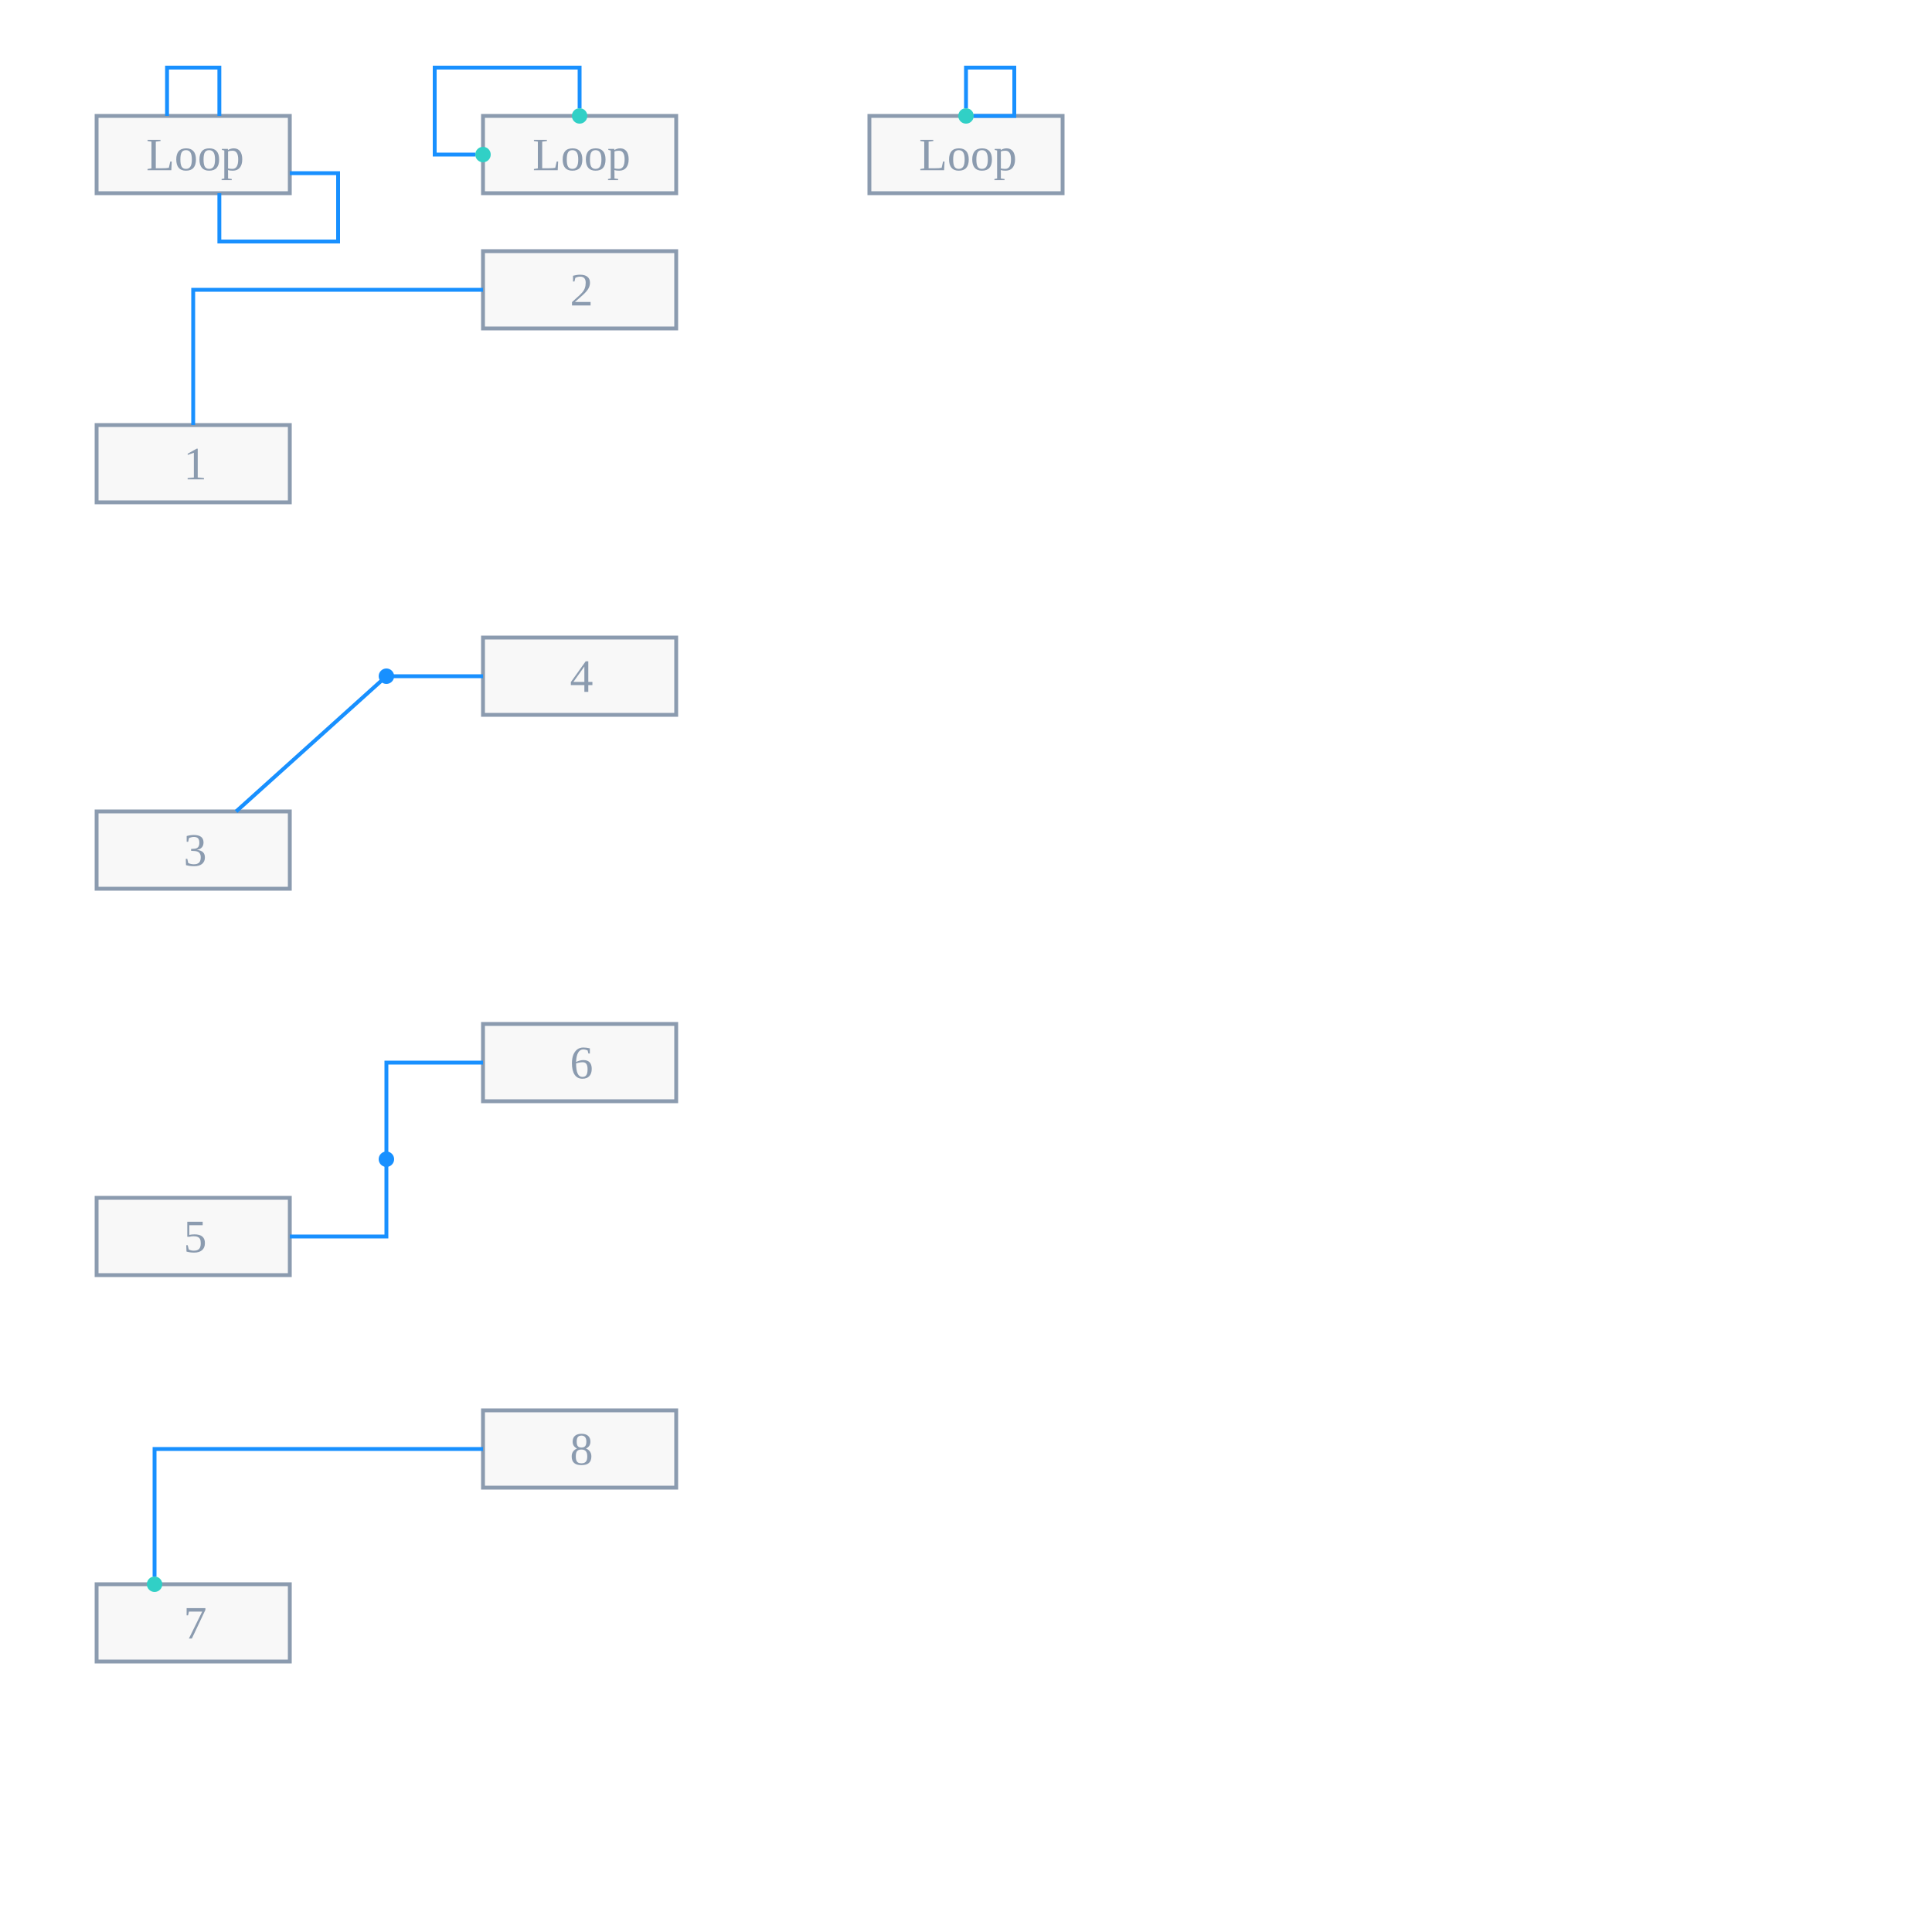
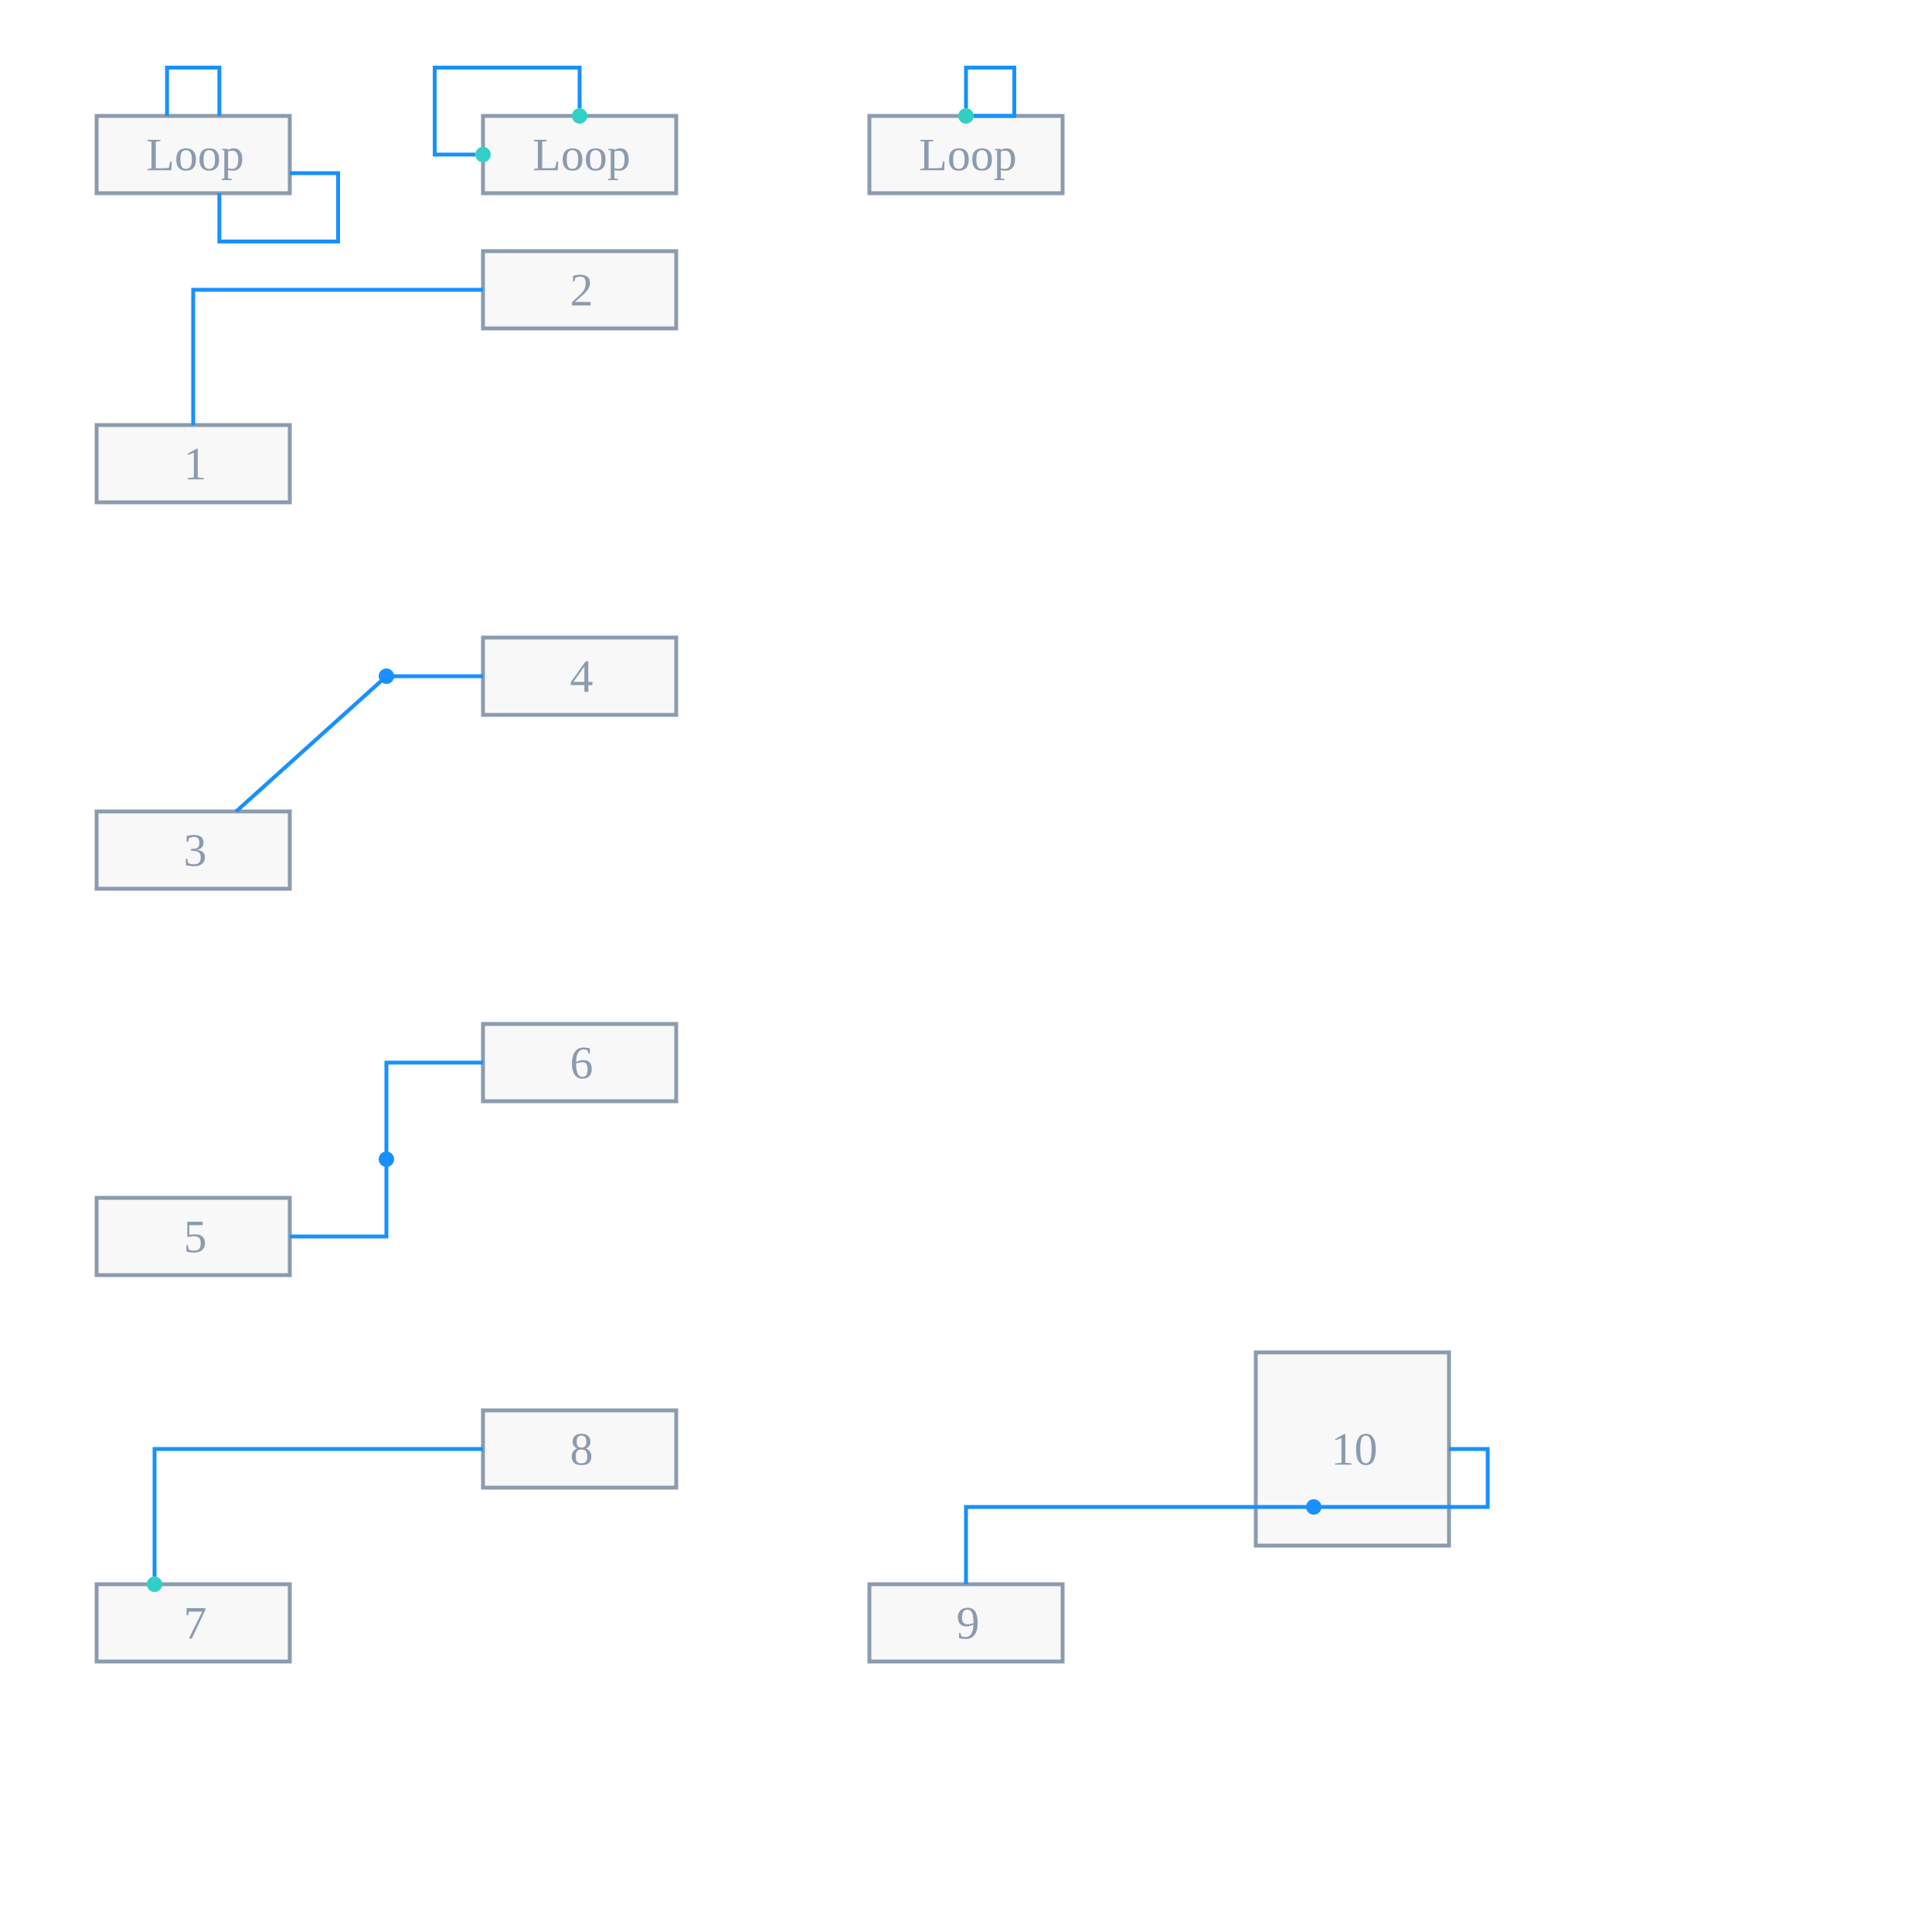
<svg xmlns="http://www.w3.org/2000/svg" width="500" height="500" style="background: transparent; position: absolute; outline: none;" color-interpolation-filters="sRGB" tabindex="1">
  <defs />
  <g id="g-svg-camera" transform="matrix(1,0,0,1,0,0)">
    <g id="g-root" fill="none" transform="matrix(1,0,0,1,0,0)">
      <g id="node-0" fill="none" width="50" height="20" transform="matrix(1,0,0,1,50,40)">
        <g transform="matrix(1,0,0,1,-25,-10)">
          <polygon id="key" fill="rgba(248,248,248,1)" points="50,0 50,20 0,20 0,0" stroke="rgba(139,155,175,1)" />
        </g>
        <g id="label" fill="none" transform="matrix(1,0,0,1,0,0)">
          <g transform="matrix(1,0,0,1,-18.4,-13.5)">
            <path id="background" fill="none" d="M 0,0 l 108,0 l 0,27 l-108 0 z" opacity="0.75" stroke-width="0" width="108" height="27" />
          </g>
          <g transform="matrix(1,0,0,1,0,0)">
            <text id="text" fill="rgba(139,155,175,1)" dominant-baseline="central" paint-order="stroke" dx="0.5" font-size="12" text-anchor="middle">
              Loop
            </text>
          </g>
        </g>
      </g>
      <g id="g-svg-10" fill="none" marker-start="false" marker-end="false" transform="matrix(1,0,0,1,0,0)">
        <g transform="matrix(1,0,0,1,43.22967,17.5)">
          <path id="key" fill="none" d="M 0,12.5 L 0,0 L 13.541,0 L 13.541,12.5" stroke="rgba(24,144,255,1)" />
        </g>
      </g>
      <g id="g-svg-12" fill="none" marker-start="false" marker-end="false" transform="matrix(1,0,0,1,0,0)">
        <g transform="matrix(1,0,0,1,56.77033,44.81456)">
          <path id="key" fill="none" d="M 18.23,0 L 30.73,0 L 30.73,17.685 L 0,17.685 L 0,5.185" stroke="rgba(24,144,255,1)" />
        </g>
      </g>
      <g id="node-0-1" fill="none" width="50" height="20" transform="matrix(1,0,0,1,150,40)">
        <g transform="matrix(1,0,0,1,-25,-10)">
          <polygon id="key" fill="rgba(248,248,248,1)" points="50,0 50,20 0,20 0,0" stroke="rgba(139,155,175,1)" />
        </g>
        <g id="label" fill="none" transform="matrix(1,0,0,1,0,0)">
          <g transform="matrix(1,0,0,1,-18.4,-13.5)">
            <path id="background" fill="none" d="M 0,0 l 108,0 l 0,27 l-108 0 z" opacity="0.75" stroke-width="0" width="108" height="27" />
          </g>
          <g transform="matrix(1,0,0,1,0,0)">
            <text id="text" fill="rgba(139,155,175,1)" dominant-baseline="central" paint-order="stroke" dx="0.5" font-size="12" text-anchor="middle">
              Loop
            </text>
          </g>
        </g>
        <g transform="matrix(1,0,0,1,-25,0)">
          <circle id="port-top" fill="rgba(49,208,198,1)" transform="translate(-2,-2)" cx="2" cy="2" r="2" />
        </g>
        <g transform="matrix(1,0,0,1,0,-10)">
          <circle id="port-left" fill="rgba(49,208,198,1)" transform="translate(-2,-2)" cx="2" cy="2" r="2" />
        </g>
      </g>
      <g id="g-svg-21" fill="none" marker-start="false" marker-end="false" transform="matrix(1,0,0,1,0,0)">
        <g transform="matrix(1,0,0,1,112.5,17.5)">
          <path id="key" fill="none" d="M 10.5,22.5 L 0,22.5 L 0,0 L 37.5,0 L 37.5,10.5" stroke="rgba(24,144,255,1)" />
        </g>
      </g>
      <g id="node-0-2" fill="none" width="50" height="20" transform="matrix(1,0,0,1,250,40)">
        <g transform="matrix(1,0,0,1,-25,-10)">
          <polygon id="key" fill="rgba(248,248,248,1)" points="50,0 50,20 0,20 0,0" stroke="rgba(139,155,175,1)" />
        </g>
        <g id="label" fill="none" transform="matrix(1,0,0,1,0,0)">
          <g transform="matrix(1,0,0,1,-18.4,-13.5)">
            <path id="background" fill="none" d="M 0,0 l 108,0 l 0,27 l-108 0 z" opacity="0.75" stroke-width="0" width="108" height="27" />
          </g>
          <g transform="matrix(1,0,0,1,0,0)">
            <text id="text" fill="rgba(139,155,175,1)" dominant-baseline="central" paint-order="stroke" dx="0.5" font-size="12" text-anchor="middle">
              Loop
            </text>
          </g>
        </g>
        <g transform="matrix(1,0,0,1,0,-10)">
          <circle id="port-top" fill="rgba(49,208,198,1)" transform="translate(-2,-2)" cx="2" cy="2" r="2" />
        </g>
      </g>
      <g id="g-svg-29" fill="none" marker-start="false" marker-end="false" transform="matrix(1,0,0,1,0,0)">
        <g transform="matrix(1,0,0,1,250,17.5)">
          <path id="key" fill="none" d="M 0,10.5 L 0,0 L 12.5,0 L 12.5,12.5 L 2,12.5" stroke="rgba(24,144,255,1)" />
        </g>
      </g>
      <g id="node-1" fill="none" width="50" height="20" transform="matrix(1,0,0,1,50,120)">
        <g transform="matrix(1,0,0,1,-25,-10)">
          <polygon id="key" fill="rgba(248,248,248,1)" points="50,0 50,20 0,20 0,0" stroke="rgba(139,155,175,1)" />
        </g>
        <g id="label" fill="none" transform="matrix(1,0,0,1,0,0)">
          <g transform="matrix(1,0,0,1,-6.88,-13.5)">
            <path id="background" fill="none" d="M 0,0 l 108,0 l 0,27 l-108 0 z" opacity="0.75" stroke-width="0" width="108" height="27" />
          </g>
          <g transform="matrix(1,0,0,1,0,0)">
            <text id="text" fill="rgba(139,155,175,1)" dominant-baseline="central" paint-order="stroke" dx="0.5" font-size="12" text-anchor="middle">
              1
            </text>
          </g>
        </g>
      </g>
      <g id="node-2" fill="none" width="50" height="20" transform="matrix(1,0,0,1,150,75)">
        <g transform="matrix(1,0,0,1,-25,-10)">
          <polygon id="key" fill="rgba(248,248,248,1)" points="50,0 50,20 0,20 0,0" stroke="rgba(139,155,175,1)" />
        </g>
        <g id="label" fill="none" transform="matrix(1,0,0,1,0,0)">
          <g transform="matrix(1,0,0,1,-7.72,-13.5)">
            <path id="background" fill="none" d="M 0,0 l 108,0 l 0,27 l-108 0 z" opacity="0.75" stroke-width="0" width="108" height="27" />
          </g>
          <g transform="matrix(1,0,0,1,0,0)">
            <text id="text" fill="rgba(139,155,175,1)" dominant-baseline="central" paint-order="stroke" dx="0.5" font-size="12" text-anchor="middle">
              2
            </text>
          </g>
        </g>
      </g>
      <g id="g-svg-41" fill="none" marker-start="false" marker-end="false" transform="matrix(1,0,0,1,0,0)">
        <g transform="matrix(1,0,0,1,50,75)">
          <path id="key" fill="none" d="M 0,35 L 0,0 L 75,0" stroke="rgba(24,144,255,1)" />
        </g>
      </g>
      <g id="node-3" fill="none" width="50" height="20" transform="matrix(1,0,0,1,50,220)">
        <g transform="matrix(1,0,0,1,-25,-10)">
          <polygon id="key" fill="rgba(248,248,248,1)" points="50,0 50,20 0,20 0,0" stroke="rgba(139,155,175,1)" />
        </g>
        <g id="label" fill="none" transform="matrix(1,0,0,1,0,0)">
          <g transform="matrix(1,0,0,1,-7.84,-13.5)">
            <path id="background" fill="none" d="M 0,0 l 108,0 l 0,27 l-108 0 z" opacity="0.75" stroke-width="0" width="108" height="27" />
          </g>
          <g transform="matrix(1,0,0,1,0,0)">
            <text id="text" fill="rgba(139,155,175,1)" dominant-baseline="central" paint-order="stroke" dx="0.5" font-size="12" text-anchor="middle">
              3
            </text>
          </g>
        </g>
      </g>
      <g id="node-4" fill="none" width="50" height="20" transform="matrix(1,0,0,1,150,175)">
        <g transform="matrix(1,0,0,1,-25,-10)">
          <polygon id="key" fill="rgba(248,248,248,1)" points="50,0 50,20 0,20 0,0" stroke="rgba(139,155,175,1)" />
        </g>
        <g id="label" fill="none" transform="matrix(1,0,0,1,0,0)">
          <g transform="matrix(1,0,0,1,-7.96,-13.5)">
            <path id="background" fill="none" d="M 0,0 l 108,0 l 0,27 l-108 0 z" opacity="0.75" stroke-width="0" width="108" height="27" />
          </g>
          <g transform="matrix(1,0,0,1,0,0)">
            <text id="text" fill="rgba(139,155,175,1)" dominant-baseline="central" paint-order="stroke" dx="0.5" font-size="12" text-anchor="middle">
              4
            </text>
          </g>
        </g>
      </g>
      <g id="g-svg-55" fill="none" marker-start="false" marker-end="false" transform="matrix(1,0,0,1,0,0)">
        <g transform="matrix(1,0,0,1,61.11111,175)">
          <path id="key" fill="none" d="M 0,35 L 38.889,0 L 63.889,0" stroke="rgba(24,144,255,1)" />
        </g>
      </g>
      <g id="node-5" fill="none" width="50" height="20" transform="matrix(1,0,0,1,50,320)">
        <g transform="matrix(1,0,0,1,-25,-10)">
          <polygon id="key" fill="rgba(248,248,248,1)" points="50,0 50,20 0,20 0,0" stroke="rgba(139,155,175,1)" />
        </g>
        <g id="label" fill="none" transform="matrix(1,0,0,1,0,0)">
          <g transform="matrix(1,0,0,1,-7.78,-13.5)">
            <path id="background" fill="none" d="M 0,0 l 108,0 l 0,27 l-108 0 z" opacity="0.75" stroke-width="0" width="108" height="27" />
          </g>
          <g transform="matrix(1,0,0,1,0,0)">
            <text id="text" fill="rgba(139,155,175,1)" dominant-baseline="central" paint-order="stroke" dx="0.5" font-size="12" text-anchor="middle">
              5
            </text>
          </g>
        </g>
      </g>
      <g id="node-6" fill="none" width="50" height="20" transform="matrix(1,0,0,1,150,275)">
        <g transform="matrix(1,0,0,1,-25,-10)">
          <polygon id="key" fill="rgba(248,248,248,1)" points="50,0 50,20 0,20 0,0" stroke="rgba(139,155,175,1)" />
        </g>
        <g id="label" fill="none" transform="matrix(1,0,0,1,0,0)">
          <g transform="matrix(1,0,0,1,-7.9,-13.5)">
            <path id="background" fill="none" d="M 0,0 l 108,0 l 0,27 l-108 0 z" opacity="0.75" stroke-width="0" width="108" height="27" />
          </g>
          <g transform="matrix(1,0,0,1,0,0)">
            <text id="text" fill="rgba(139,155,175,1)" dominant-baseline="central" paint-order="stroke" dx="0.5" font-size="12" text-anchor="middle">
              6
            </text>
          </g>
        </g>
      </g>
      <g id="g-svg-69" fill="none" marker-start="false" marker-end="false" transform="matrix(1,0,0,1,0,0)">
        <g transform="matrix(1,0,0,1,75,275)">
          <path id="key" fill="none" d="M 0,45 L 25,45 L 25,25 L 25,0 L 50,0" stroke="rgba(24,144,255,1)" />
        </g>
      </g>
      <g id="node-7" fill="none" width="50" height="20" transform="matrix(1,0,0,1,50,420)">
        <g transform="matrix(1,0,0,1,-25,-10)">
          <polygon id="key" fill="rgba(248,248,248,1)" points="50,0 50,20 0,20 0,0" stroke="rgba(139,155,175,1)" />
        </g>
        <g id="label" fill="none" transform="matrix(1,0,0,1,0,0)">
          <g transform="matrix(1,0,0,1,-7.48,-13.5)">
            <path id="background" fill="none" d="M 0,0 l 108,0 l 0,27 l-108 0 z" opacity="0.75" stroke-width="0" width="108" height="27" />
          </g>
          <g transform="matrix(1,0,0,1,0,0)">
            <text id="text" fill="rgba(139,155,175,1)" dominant-baseline="central" paint-order="stroke" dx="0.5" font-size="12" text-anchor="middle">
              7
            </text>
          </g>
        </g>
        <g transform="matrix(1,0,0,1,-10,-10)">
          <circle id="port-top" fill="rgba(49,208,198,1)" transform="translate(-2,-2)" cx="2" cy="2" r="2" />
        </g>
      </g>
      <g id="node-8" fill="none" width="50" height="20" transform="matrix(1,0,0,1,150,375)">
        <g transform="matrix(1,0,0,1,-25,-10)">
          <polygon id="key" fill="rgba(248,248,248,1)" points="50,0 50,20 0,20 0,0" stroke="rgba(139,155,175,1)" />
        </g>
        <g id="label" fill="none" transform="matrix(1,0,0,1,0,0)">
          <g transform="matrix(1,0,0,1,-7.9,-13.5)">
            <path id="background" fill="none" d="M 0,0 l 108,0 l 0,27 l-108 0 z" opacity="0.75" stroke-width="0" width="108" height="27" />
          </g>
          <g transform="matrix(1,0,0,1,0,0)">
            <text id="text" fill="rgba(139,155,175,1)" dominant-baseline="central" paint-order="stroke" dx="0.5" font-size="12" text-anchor="middle">
              8
            </text>
          </g>
        </g>
      </g>
      <g id="g-svg-82" fill="none" marker-start="false" marker-end="false" transform="matrix(1,0,0,1,0,0)">
        <g transform="matrix(1,0,0,1,40,375)">
          <path id="key" fill="none" d="M 0,33 L 0,0 L 85,0" stroke="rgba(24,144,255,1)" />
        </g>
      </g>
+       <g id="node-9" fill="none" width="50" height="20" transform="matrix(1,0,0,1,250,420)">
+         <g transform="matrix(1,0,0,1,-25,-10)">
+           <polygon id="key" fill="rgba(248,248,248,1)" points="50,0 50,20 0,20 0,0" stroke="rgba(139,155,175,1)" />
+         </g>
+         <g id="label" fill="none" transform="matrix(1,0,0,1,0,0)">
+           <g transform="matrix(1,0,0,1,-7.9,-13.5)">
+             <path id="background" fill="none" d="M 0,0 l 108,0 l 0,27 l-108 0 z" opacity="0.75" stroke-width="0" width="108" height="27" />
+           </g>
+           <g transform="matrix(1,0,0,1,0,0)">
+             <text id="text" fill="rgba(139,155,175,1)" dominant-baseline="central" paint-order="stroke" dx="0.5" font-size="12" text-anchor="middle">
+               9
+             </text>
+           </g>
+         </g>
+       </g>
+       <g id="node-10" fill="none" width="50" height="50" transform="matrix(1,0,0,1,350,375)">
+         <g transform="matrix(1,0,0,1,-25,-25)">
+           <polygon id="key" fill="rgba(248,248,248,1)" points="50,0 50,50 0,50 0,0" stroke="rgba(139,155,175,1)" />
+         </g>
+         <g id="label" fill="none" transform="matrix(1,0,0,1,0,0)">
+           <g transform="matrix(1,0,0,1,-10.72,-13.5)">
+             <path id="background" fill="none" d="M 0,0 l 108,0 l 0,27 l-108 0 z" opacity="0.75" stroke-width="0" width="108" height="27" />
+           </g>
+           <g transform="matrix(1,0,0,1,0,0)">
+             <text id="text" fill="rgba(139,155,175,1)" dominant-baseline="central" paint-order="stroke" dx="0.5" font-size="12" text-anchor="middle">
+               10
+             </text>
+           </g>
+         </g>
+       </g>
+       <g id="g-svg-96" fill="none" marker-start="false" marker-end="false" transform="matrix(1,0,0,1,0,0)">
+         <g transform="matrix(1,0,0,1,250,375)">
+           <path id="key" fill="none" d="M 0,35 L 0,15 L 90,15 L 135.01,15 L 135.01,0 L 125,0" stroke="rgba(24,144,255,1)" />
+         </g>
+       </g>
      <g id="controlpoint-1" fill="none" width="4" height="4" transform="matrix(1,0,0,1,100,175)">
        <g transform="matrix(1,0,0,1,0,0)">
          <circle id="key" fill="rgba(24,144,255,1)" transform="translate(-2,-2)" cx="2" cy="2" r="2" />
        </g>
      </g>
      <g id="controlpoint-2" fill="none" width="4" height="4" transform="matrix(1,0,0,1,100,300)">
        <g transform="matrix(1,0,0,1,0,0)">
          <circle id="key" fill="rgba(24,144,255,1)" transform="translate(-2,-2)" cx="2" cy="2" r="2" />
        </g>
      </g>
+       <g id="controlpoint-2" fill="none" width="4" height="4" transform="matrix(1,0,0,1,340,390)">
+         <g transform="matrix(1,0,0,1,0,0)">
+           <circle id="key" fill="rgba(24,144,255,1)" transform="translate(-2,-2)" cx="2" cy="2" r="2" />
+         </g>
+       </g>
    </g>
  </g>
</svg>
